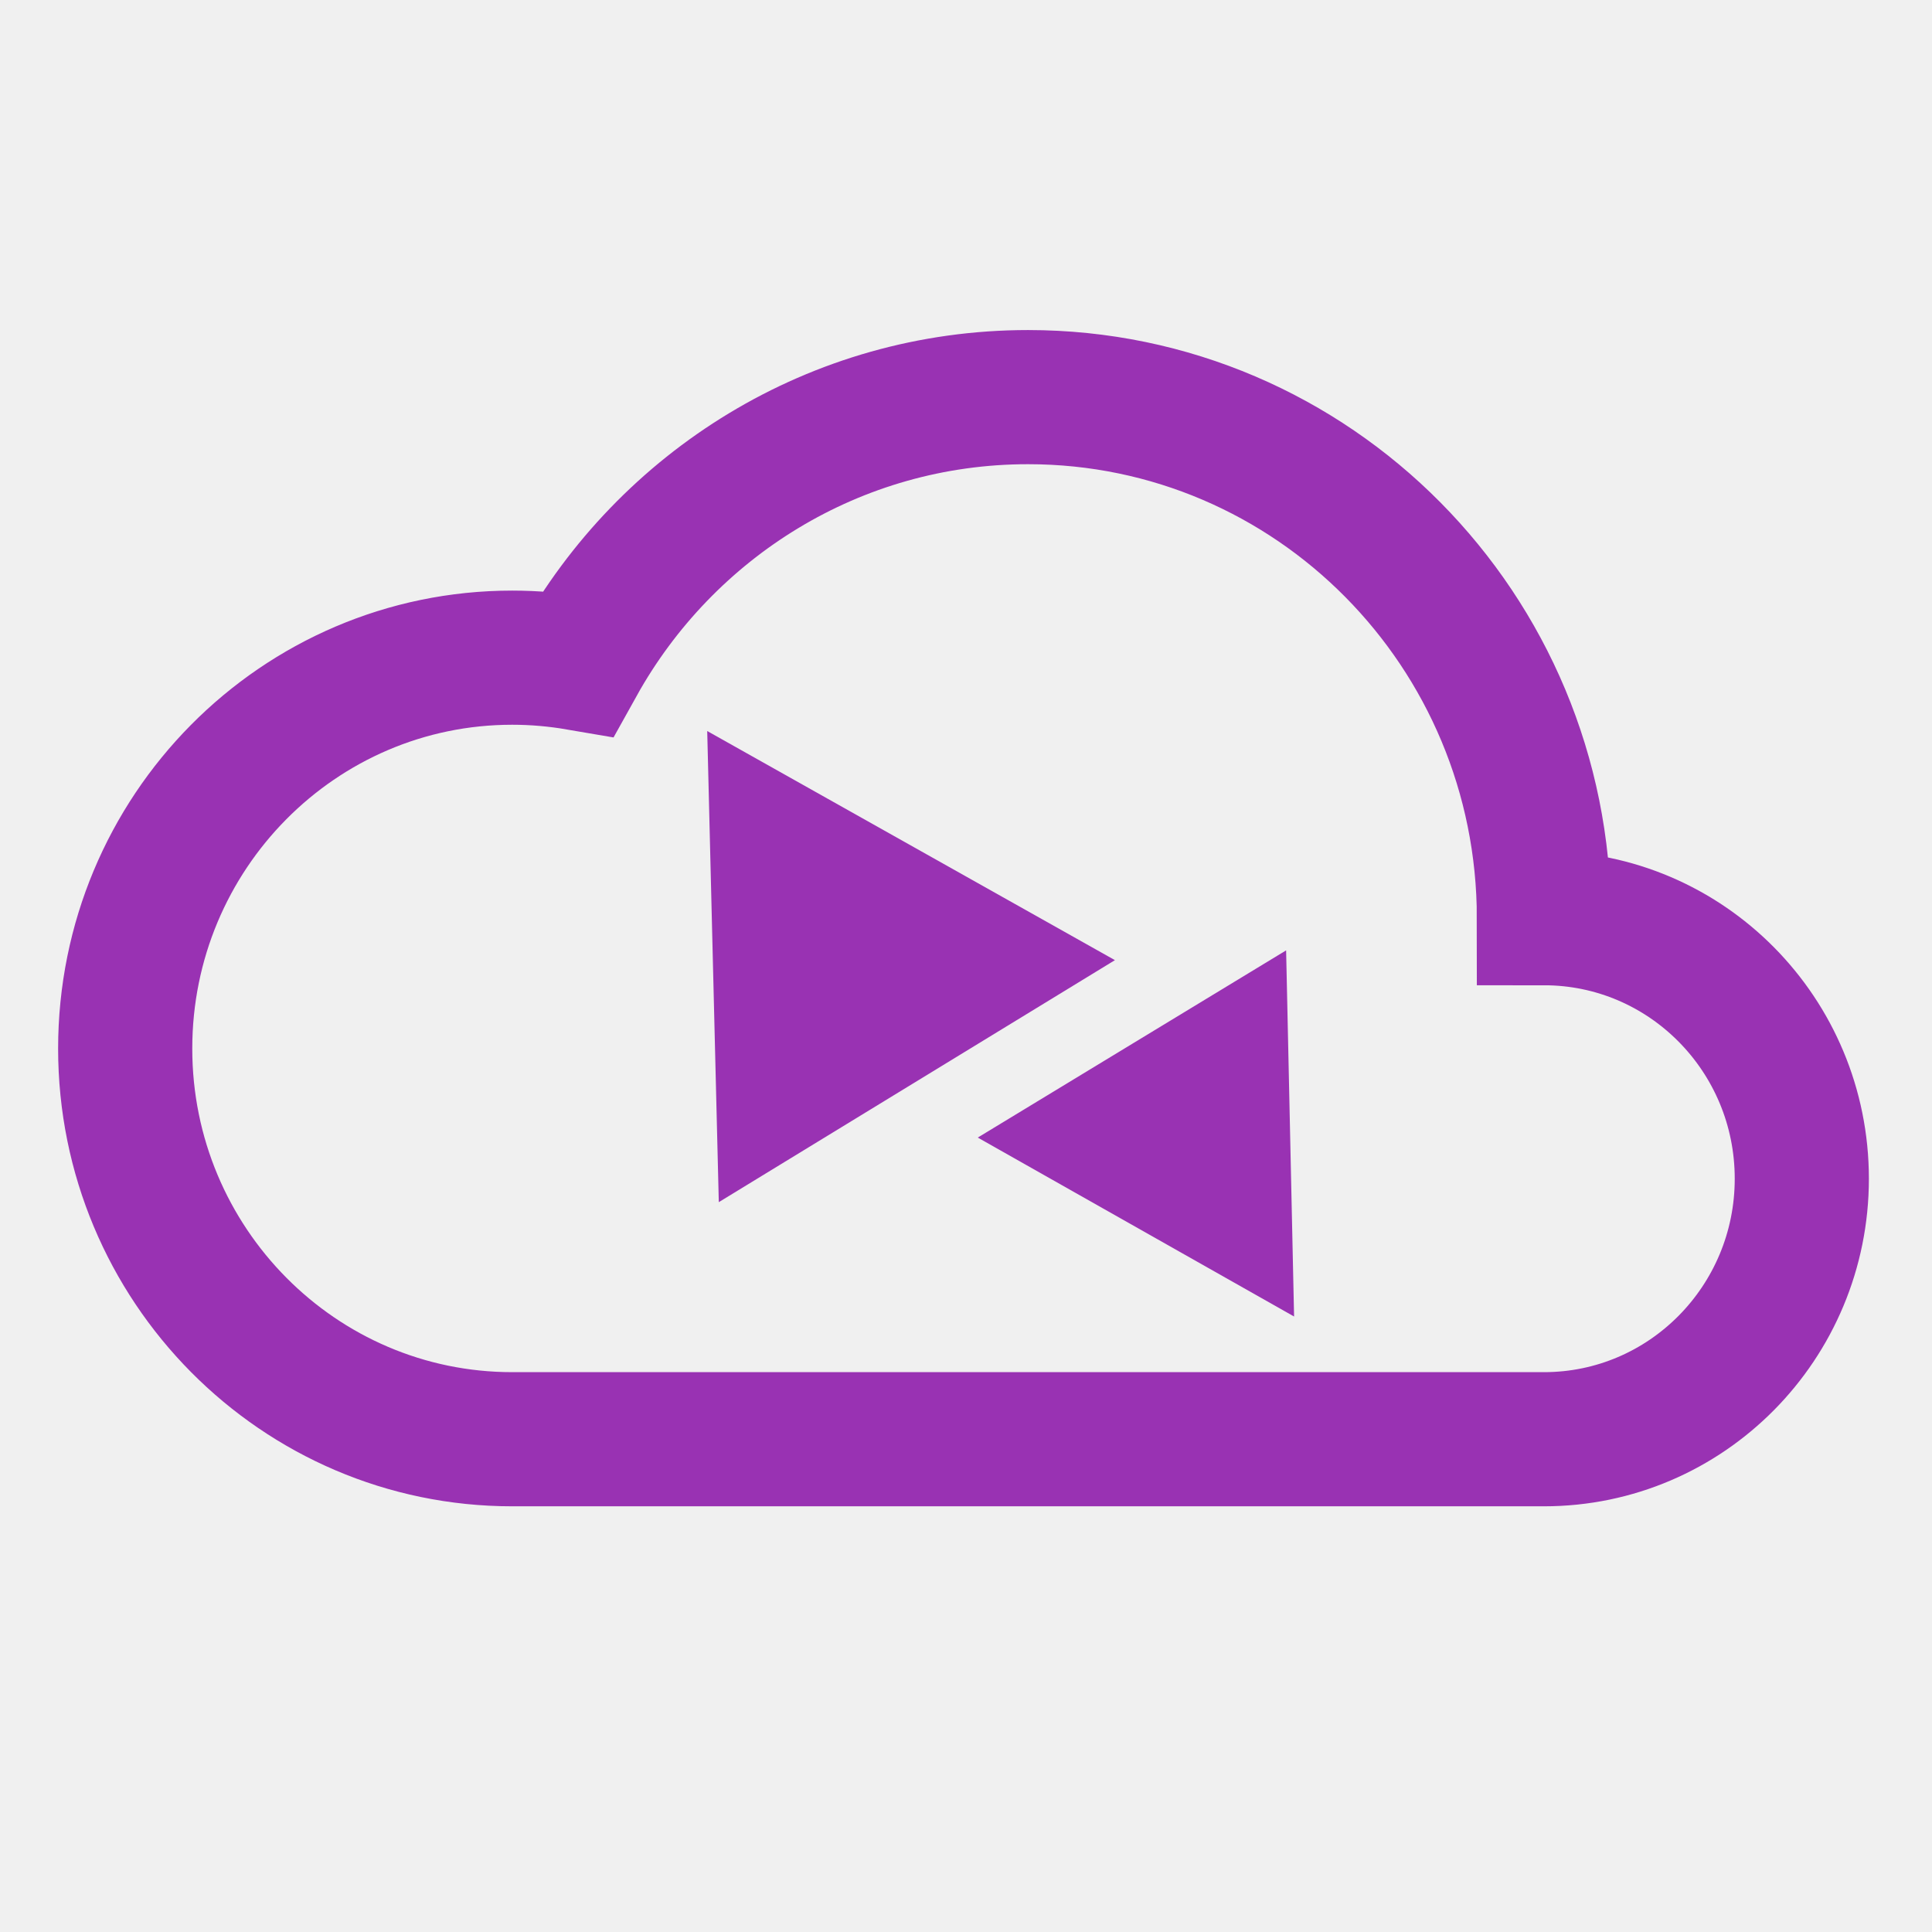
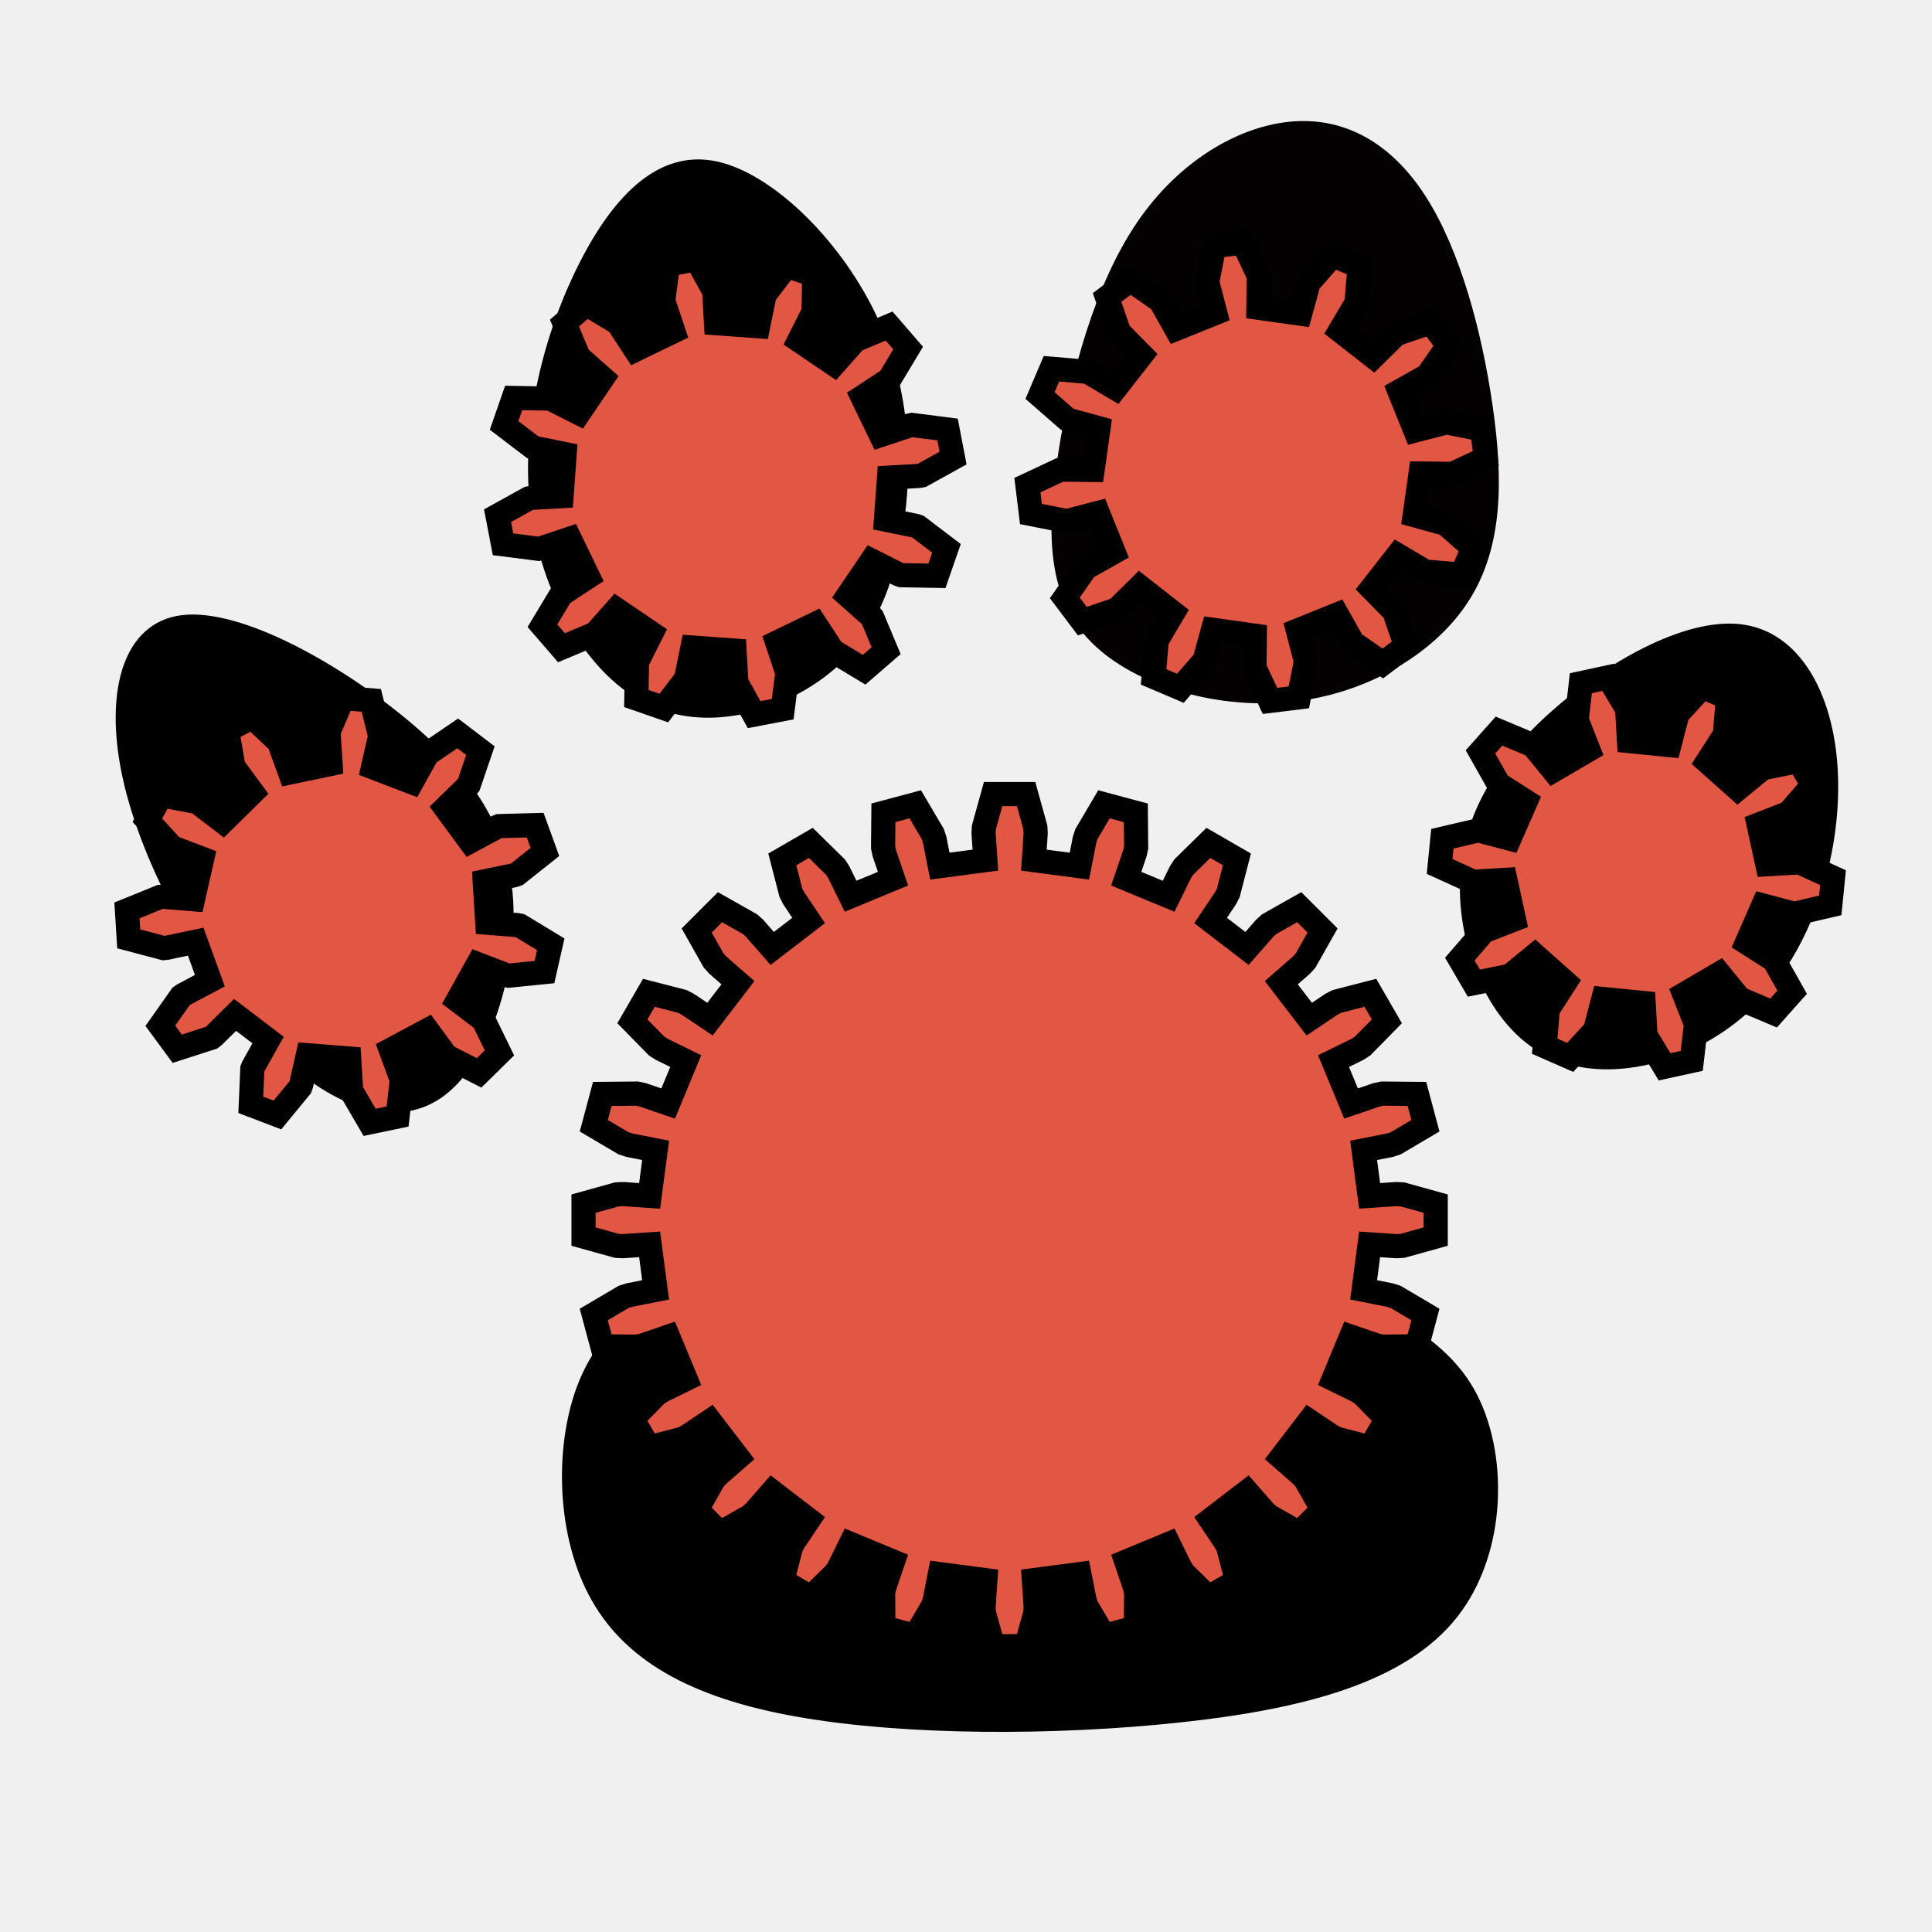
- <svg xmlns="http://www.w3.org/2000/svg" width="400" zoomAndPan="magnify" viewBox="0 0 300 300" height="400" preserveAspectRatio="xMidYMid" version="1.0" id="svg14">
-   <defs id="defs7">
-     <clipPath id="cdd7b2928c">
-       <path d="M 46.168,100.539 H 328.75 V 274.445 H 46.168 Z m 0,0" clip-rule="nonzero" id="path1" />
-     </clipPath>
-     <clipPath id="d824d35228">
-       <path d="m 138,156 h 62 v 70 h -62 z m 0,0" clip-rule="nonzero" id="path2" />
-     </clipPath>
-     <clipPath id="f9075cff4f">
-       <path d="m 199.484,190.109 -59.184,35.797 -31.277,-51.711 59.188,-35.797 z m 0,0" clip-rule="nonzero" id="path3" />
-     </clipPath>
-     <clipPath id="ca55fb9793">
-       <path d="m 138.66,156.27 1.727,69.582 59.098,-35.742 z m 0,0" clip-rule="nonzero" id="path4" />
-     </clipPath>
-     <clipPath id="6016cd8f7d">
-       <path d="m 172,182 h 55 v 62 h -55 z m 0,0" clip-rule="nonzero" id="path5" />
-     </clipPath>
-     <clipPath id="34500529ce">
-       <path d="m 172.848,213.375 52.055,-31.285 27.336,45.48 -52.055,31.289 z m 0,0" clip-rule="nonzero" id="path6" />
-     </clipPath>
-     <clipPath id="b4c3310883">
-       <path d="m 226.172,243.238 -1.344,-61.105 -51.98,31.242 z m 0,0" clip-rule="nonzero" id="path7" />
-     </clipPath>
-   </defs>
-   <g clip-path="url(#cdd7b2928c)" id="g8" transform="translate(-34.91797,-89.28516)" />
-   <g clip-path="url(#d824d35228)" id="g11" transform="matrix(1.040855,0,0,1.051364,-34.50821,-50.78237)" style="fill:#9932b3;fill-opacity:1">
-     <g clip-path="url(#f9075cff4f)" id="g10" style="fill:#9932b3;fill-opacity:1">
-       <g clip-path="url(#ca55fb9793)" id="g9" style="fill:#9932b3;fill-opacity:1">
-         <path fill="#ffffff" d="m 199.484,190.109 -59.184,35.797 -31.277,-51.711 59.188,-35.797 z m 0,0" fill-opacity="1" fill-rule="nonzero" id="path9" style="fill:#9932b3;fill-opacity:1" />
-       </g>
+ <svg xmlns="http://www.w3.org/2000/svg" id="svg5" version="1.1" viewBox="0 0 120 120" height="120" width="120">
+   <defs id="defs2">
+     </defs>
+   <g id="layer1">
+     <path style="fill:#000000;fill-opacity:1;stroke:#000000;stroke-width:1px;stroke-linecap:butt;stroke-linejoin:miter;stroke-opacity:1" d="m 53.107,67.821 c 4.746,-2.263 11.869,-2.263 16.887,0.262 5.019,2.525 7.933,7.573 11.445,10.647 3.512,3.074 7.621,4.175 9.676,7.789 2.054,3.614 2.054,9.739 -1.012,13.622 -3.067,3.884 -9.2,5.527 -16.886,6.349 -7.686,0.822 -16.923,0.822 -23.554,-0.34 -6.631,-1.161 -10.655,-3.485 -12.668,-7.35 -2.013,-3.865 -2.013,-9.271 -0.572,-12.807 1.441,-3.536 4.322,-5.199 6.946,-8.293 2.624,-3.094 4.992,-7.618 9.738,-9.881 z" id="path10378" />
+     <path style="fill:#000000;fill-opacity:1;stroke:none;stroke-width:1px;stroke-linecap:butt;stroke-linejoin:miter;stroke-opacity:1" d="M 27.629,68.026 C 24.837,70.148 20.887,69.089 16.948,65.161 13.01,61.232 9.084,54.433 7.725,48.781 6.365,43.129 7.572,38.624 11.346,38.202 c 3.774,-0.422 10.114,3.238 14.265,6.768 4.151,3.53 6.113,6.928 6.277,11.279 0.164,4.351 -1.469,9.654 -4.261,11.776 z" id="path10382" />
+     <path style="fill:#000000;fill-opacity:1;stroke:none;stroke-width:1px;stroke-linecap:butt;stroke-linejoin:miter;stroke-opacity:1" d="m 39.897,43.582 c -3.52,-1.895 -6.32,-6.745 -6.956,-12.025 -0.636,-5.28 0.894,-10.989 3.058,-15.242 2.164,-4.254 4.961,-7.051 8.52,-6.288 3.56,0.762 7.88,5.083 10.04,9.839 2.16,4.756 2.16,9.946 1.356,13.934 -0.804,3.988 -2.412,6.773 -5.336,8.696 -2.923,1.922 -7.163,2.982 -10.682,1.087 z" id="path10390" />
+     <path style="fill:#030101;fill-opacity:1;stroke:none;stroke-width:1px;stroke-linecap:butt;stroke-linejoin:miter;stroke-opacity:1" d="m 80.033,43.612 c 4.729,-0.447 9.034,-2.932 11.186,-6.282 2.152,-3.35 2.152,-7.565 1.485,-12.162 -0.667,-4.598 -2.002,-9.578 -4.106,-12.898 -2.104,-3.32 -4.979,-4.98 -8.295,-4.727 -3.315,0.254 -7.07,2.421 -9.695,6.295 -2.625,3.874 -4.12,9.452 -4.867,14.243 -0.747,4.79 -0.747,8.792 1.831,11.588 2.578,2.797 7.732,4.389 12.461,3.942 z" id="path10394" />
+     <path style="fill:#000000;fill-opacity:1;stroke:none;stroke-width:1px;stroke-linecap:butt;stroke-linejoin:miter;stroke-opacity:1" d="m 96.383,65.74 c 3.759,1.667 9.313,0.179 12.884,-3.526 3.57,-3.705 5.157,-9.627 4.875,-14.452 -0.282,-4.825 -2.435,-8.553 -5.991,-8.986 -3.556,-0.433 -8.515,2.43 -11.991,5.588 -3.476,3.158 -5.469,6.609 -5.483,10.747 -0.015,4.138 1.948,8.962 5.706,10.63 z" id="path10398" />
+     <g transform="rotate(-30.30905,150.8103,-160.545)" id="g6280" style="font-variation-settings:normal;opacity:1;vector-effect:none;fill:#e25644;fill-opacity:1;stroke:#000000;stroke-width:1.5;stroke-linecap:butt;stroke-linejoin:miter;stroke-miterlimit:4;stroke-dasharray:none;stroke-dashoffset:0;stroke-opacity:1;-inkscape-stroke:none;stop-color:#000000;stop-opacity:1">
+       <path style="font-variation-settings:normal;vector-effect:none;fill:#e25644;fill-opacity:1;stroke:#000000;stroke-width:1.5;stroke-linecap:butt;stroke-linejoin:miter;stroke-miterlimit:4;stroke-dasharray:none;stroke-dashoffset:0;stroke-opacity:1;-inkscape-stroke:none;stop-color:#000000;stop-opacity:1" d="m 8.046,-1.289 1.859,-0.298 0.156,-0.006 2.132,0.728 v 1.73 L 10.06,1.593 9.905,1.587 8.046,1.289 7.267,3.686 8.946,4.538 9.076,4.624 10.372,6.467 9.355,7.866 7.203,7.203 7.08,7.106 5.752,5.772 3.712,7.254 4.57,8.93 4.624,9.076 4.59,11.328 2.945,11.863 1.593,10.06 1.551,9.91 1.26,8.051 H -1.26 L -1.551,9.91 -1.593,10.06 -2.945,11.863 -4.59,11.328 -4.624,9.076 -4.57,8.93 -3.712,7.254 -5.752,5.772 -7.08,7.106 -7.203,7.203 -9.355,7.866 -10.372,6.467 -9.076,4.624 -8.946,4.538 -7.267,3.686 -8.046,1.289 -9.905,1.587 -10.06,1.593 -12.192,0.865 v -1.73 l 2.132,-0.728 0.156,0.006 1.859,0.298 0.779,-2.397 -1.679,-0.852 -0.13,-0.086 -1.297,-1.842 1.017,-1.4 2.153,0.664 0.122,0.097 1.329,1.333 2.039,-1.482 -0.858,-1.676 -0.054,-0.146 0.034,-2.253 1.645,-0.535 1.352,1.802 0.042,0.15 0.291,1.86 h 2.521 l 0.291,-1.86 0.042,-0.15 1.352,-1.802 1.645,0.535 0.034,2.253 -0.054,0.146 -0.858,1.676 2.039,1.482 1.329,-1.333 0.122,-0.097 2.153,-0.664 1.017,1.4 -1.297,1.842 -0.13,0.086 -1.679,0.852 z" id="path6278" />
+     </g>
+     <g transform="rotate(49.15871,-10.53198,64.36543)" id="g6861" style="fill:#e25644;fill-opacity:1;stroke-width:1.5;stroke-miterlimit:4;stroke-dasharray:none">
+       <path style="fill:#e25644;fill-opacity:1;stroke:#000000;stroke-width:1.5;stroke-miterlimit:4;stroke-dasharray:none" d="m 10.096,-1.348 1.835,-0.245 0.187,-0.003 2.113,0.692 V 0.904 L 12.118,1.595 11.932,1.593 10.096,1.348 9.418,3.881 11.129,4.587 11.293,4.678 12.777,6.333 11.873,7.898 9.697,7.441 9.537,7.345 8.07,6.215 6.215,8.07 7.345,9.537 7.441,9.697 7.898,11.873 6.333,12.777 4.678,11.293 4.587,11.129 3.881,9.418 1.348,10.096 1.593,11.932 1.595,12.118 0.904,14.232 h -1.807 l -0.692,-2.113 0.003,-0.187 0.245,-1.835 -2.533,-0.679 -0.705,1.712 -0.091,0.163 -1.656,1.484 -1.565,-0.903 0.457,-2.176 0.096,-0.16 1.13,-1.467 -1.855,-1.855 -1.467,1.13 -0.16,0.096 -2.176,0.457 -0.903,-1.565 1.484,-1.656 0.163,-0.091 1.712,-0.705 -0.679,-2.533 -1.835,0.245 -0.187,0.003 -2.113,-0.692 v -1.807 l 2.113,-0.692 0.187,0.003 1.835,0.245 0.679,-2.533 -1.712,-0.705 -0.163,-0.091 -1.484,-1.656 0.903,-1.565 2.176,0.457 0.16,0.096 1.467,1.13 1.855,-1.855 -1.13,-1.467 -0.096,-0.16 -0.457,-2.176 1.565,-0.903 1.656,1.484 0.091,0.163 0.705,1.712 2.533,-0.679 -0.245,-1.835 -0.003,-0.187 0.692,-2.113 h 1.807 l 0.692,2.113 -0.003,0.187 -0.245,1.835 2.533,0.679 0.705,-1.712 0.091,-0.163 1.656,-1.484 1.565,0.903 -0.457,2.176 -0.096,0.16 -1.13,1.467 1.855,1.855 1.467,-1.13 0.16,-0.096 2.176,-0.457 0.903,1.565 -1.484,1.656 -0.163,0.091 -1.712,0.705 z" id="path6859" />
+     </g>
+     <g transform="rotate(23.01969,-32.91549,206.2909)" id="g6861-2" style="fill:#e25644;fill-opacity:1;stroke-width:1.5;stroke-miterlimit:4;stroke-dasharray:none">
+       <path style="fill:#e25644;fill-opacity:1;stroke:#000000;stroke-width:1.5;stroke-miterlimit:4;stroke-dasharray:none" d="m 10.096,-1.348 1.835,-0.245 0.187,-0.003 2.113,0.692 V 0.904 L 12.118,1.595 11.932,1.593 10.096,1.348 9.418,3.881 11.129,4.587 11.293,4.678 12.777,6.333 11.873,7.898 9.697,7.441 9.537,7.345 8.07,6.215 6.215,8.07 7.345,9.537 7.441,9.697 7.898,11.873 6.333,12.777 4.678,11.293 4.587,11.129 3.881,9.418 1.348,10.096 1.593,11.932 1.595,12.118 0.904,14.232 h -1.807 l -0.692,-2.113 0.003,-0.187 0.245,-1.835 -2.533,-0.679 -0.705,1.712 -0.091,0.163 -1.656,1.484 -1.565,-0.903 0.457,-2.176 0.096,-0.16 1.13,-1.467 -1.855,-1.855 -1.467,1.13 -0.16,0.096 -2.176,0.457 -0.903,-1.565 1.484,-1.656 0.163,-0.091 1.712,-0.705 -0.679,-2.533 -1.835,0.245 -0.187,0.003 -2.113,-0.692 v -1.807 l 2.113,-0.692 0.187,0.003 1.835,0.245 0.679,-2.533 -1.712,-0.705 -0.163,-0.091 -1.484,-1.656 0.903,-1.565 2.176,0.457 0.16,0.096 1.467,1.13 1.855,-1.855 -1.13,-1.467 -0.096,-0.16 -0.457,-2.176 1.565,-0.903 1.656,1.484 0.091,0.163 0.705,1.712 2.533,-0.679 -0.245,-1.835 -0.003,-0.187 0.692,-2.113 h 1.807 l 0.692,2.113 -0.003,0.187 -0.245,1.835 2.533,0.679 0.705,-1.712 0.091,-0.163 1.656,-1.484 1.565,0.903 -0.457,2.176 -0.096,0.16 -1.13,1.467 1.855,1.855 1.467,-1.13 0.16,-0.096 2.176,-0.457 0.903,1.565 -1.484,1.656 -0.163,0.091 -1.712,0.705 z" id="path6859-7" />
+     </g>
+     <g transform="rotate(-19.97496,171.2598,-31.68467)" id="g7734" style="fill:#e25644;fill-opacity:1;stroke-width:1.5;stroke-miterlimit:4;stroke-dasharray:none">
+       <path style="fill:#e25644;fill-opacity:1;stroke:#000000;stroke-width:1.5;stroke-miterlimit:4;stroke-dasharray:none" d="m 9.072,-1.321 1.847,-0.269 0.171,-0.005 2.122,0.709 V 0.886 L 11.091,1.595 10.919,1.59 9.072,1.321 8.346,3.793 10.045,4.566 10.192,4.655 11.594,6.398 10.636,7.888 8.468,7.337 8.326,7.241 6.917,6.016 4.97,7.703 5.982,9.272 6.058,9.426 6.294,11.65 4.683,12.386 3.157,10.751 3.09,10.593 2.567,8.801 0.016,9.167 0.02,11.034 0,11.204 l -1.004,1.999 -1.753,-0.252 -0.4,-2.201 0.029,-0.169 0.529,-1.79 -2.344,-1.07 -1.007,1.572 -0.109,0.133 -1.925,1.139 -1.339,-1.16 0.854,-2.068 0.116,-0.126 1.413,-1.22 -1.393,-2.168 -1.697,0.779 -0.163,0.053 -2.235,-0.083 -0.499,-1.699 1.836,-1.278 0.166,-0.044 1.848,-0.262 v -2.577 l -1.848,-0.262 -0.166,-0.044 -1.836,-1.278 0.499,-1.699 2.235,-0.083 0.163,0.053 1.697,0.779 1.393,-2.168 -1.413,-1.22 -0.116,-0.126 -0.854,-2.068 1.339,-1.16 1.925,1.139 0.109,0.133 1.007,1.572 2.344,-1.07 -0.529,-1.79 -0.029,-0.169 0.4,-2.201 1.753,-0.252 1.004,1.999 0.02,0.17 -0.003,1.867 2.55,0.367 0.523,-1.792 0.067,-0.158 1.526,-1.635 1.611,0.736 -0.236,2.224 -0.075,0.154 -1.012,1.569 1.947,1.687 1.409,-1.225 0.142,-0.097 2.168,-0.551 0.958,1.49 -1.401,1.743 -0.147,0.089 -1.7,0.773 z" id="path7732" />
+     </g>
+     <g transform="translate(62.71113,75.78394)" id="g9476" style="fill:#e25644;fill-opacity:1;stroke-width:1.5;stroke-miterlimit:4;stroke-dasharray:none">
+       <path style="fill:#e25644;fill-opacity:1;stroke:#000000;stroke-width:1.5;stroke-miterlimit:4;stroke-dasharray:none" d="m 22.358,-1.506 1.662,-0.112 0.373,0.019 2.07,0.575 v 2.048 l -2.07,0.575 -0.373,0.019 -1.662,-0.112 -0.372,2.827 1.634,0.322 0.356,0.115 1.85,1.091 -0.53,1.978 -2.148,0.02 -0.366,-0.078 -1.576,-0.538 -1.091,2.634 1.495,0.734 0.314,0.203 1.505,1.533 -1.024,1.773 -2.08,-0.537 -0.333,-0.171 -1.383,-0.928 -1.736,2.262 1.254,1.096 0.251,0.277 1.057,1.87 -1.448,1.448 -1.87,-1.057 -0.277,-0.251 -1.096,-1.254 -2.262,1.736 0.928,1.383 0.171,0.333 0.537,2.08 -1.773,1.024 -1.533,-1.505 -0.203,-0.314 -0.734,-1.495 -2.634,1.091 0.538,1.576 0.078,0.366 -0.02,2.148 -1.978,0.53 -1.091,-1.85 -0.115,-0.356 -0.322,-1.634 -2.827,0.372 0.112,1.662 -0.019,0.373 -0.575,2.07 h -2.048 l -0.575,-2.07 -0.019,-0.373 0.112,-1.662 -2.827,-0.372 -0.322,1.634 -0.115,0.356 -1.091,1.85 -1.978,-0.53 -0.02,-2.148 0.078,-0.366 0.538,-1.576 -2.634,-1.091 -0.734,1.495 -0.203,0.314 -1.533,1.505 -1.773,-1.024 0.537,-2.08 0.171,-0.333 0.928,-1.383 -2.262,-1.736 -1.096,1.254 -0.277,0.251 -1.87,1.057 -1.448,-1.448 1.057,-1.87 0.251,-0.277 1.254,-1.096 -1.736,-2.262 -1.383,0.928 -0.333,0.171 -2.08,0.537 -1.024,-1.773 1.505,-1.533 0.314,-0.203 1.495,-0.734 -1.091,-2.634 -1.576,0.538 -0.366,0.078 -2.148,-0.02 -0.53,-1.978 1.85,-1.091 0.356,-0.115 1.634,-0.322 -0.372,-2.827 -1.662,0.112 -0.373,-0.019 -2.07,-0.575 v -2.048 l 2.07,-0.575 0.373,-0.019 1.662,0.112 0.372,-2.827 -1.634,-0.322 -0.356,-0.115 -1.85,-1.091 0.53,-1.978 2.148,-0.02 0.366,0.078 1.576,0.538 1.091,-2.634 -1.495,-0.734 -0.314,-0.203 -1.505,-1.533 1.024,-1.773 2.08,0.537 0.333,0.171 1.383,0.928 1.736,-2.262 -1.254,-1.096 -0.251,-0.277 -1.057,-1.87 1.448,-1.448 1.87,1.057 0.277,0.251 1.096,1.254 2.262,-1.736 -0.928,-1.383 -0.171,-0.333 -0.537,-2.08 1.773,-1.024 1.533,1.505 0.203,0.314 0.734,1.495 2.634,-1.091 -0.538,-1.576 -0.078,-0.366 0.02,-2.148 1.978,-0.53 1.091,1.85 0.115,0.356 0.322,1.634 2.827,-0.372 -0.112,-1.662 0.019,-0.373 0.575,-2.07 h 2.048 l 0.575,2.07 0.019,0.373 -0.112,1.662 2.827,0.372 0.322,-1.634 0.115,-0.356 1.091,-1.85 1.978,0.53 0.02,2.148 -0.078,0.366 -0.538,1.576 2.634,1.091 0.734,-1.495 0.203,-0.314 1.533,-1.505 1.773,1.024 -0.537,2.08 -0.171,0.333 -0.928,1.383 2.262,1.736 1.096,-1.254 0.277,-0.251 1.87,-1.057 1.448,1.448 -1.057,1.87 -0.251,0.277 -1.254,1.096 1.736,2.262 1.383,-0.928 0.333,-0.171 2.08,-0.537 1.024,1.773 -1.505,1.533 -0.314,0.203 -1.495,0.734 1.091,2.634 1.576,-0.538 0.366,-0.078 2.148,0.02 0.53,1.978 -1.85,1.091 -0.356,0.115 -1.634,0.322 z" id="path9474" />
    </g>
  </g>
-   <g clip-path="url(#6016cd8f7d)" id="g14" transform="matrix(0.921163,0,0,0.9304635,-7.396066,-21.89593)" style="fill:#9932b3;fill-opacity:1">
-     <g clip-path="url(#34500529ce)" id="g13" style="fill:#9932b3;fill-opacity:1">
-       <g clip-path="url(#b4c3310883)" id="g12" style="fill:#9932b3;fill-opacity:1">
-         <path fill="#ffffff" d="m 172.848,213.375 52.055,-31.285 27.336,45.48 -52.055,31.289 z m 0,0" fill-opacity="1" fill-rule="nonzero" id="path11" style="fill:#9932b3;fill-opacity:1" />
-       </g>
-     </g>
-   </g>
-   <path fill="#9932b3" d="m 279.784,183.03 c 0,22.349 -17.923,40.453 -40.045,40.453 H 79.539 c -33.169,0 -60.099,-27.158 -60.099,-60.658 0,-33.544 26.93,-60.702 60.099,-60.702 3.462,0 6.88,0.305 10.216,0.876 13.724,-24.668 39.876,-41.333 69.882,-41.333 44.248,0 80.102,36.212 80.102,80.91 22.122,0 40.045,18.108 40.045,40.453" fill-opacity="1" fill-rule="nonzero" id="path8" style="fill:none;stroke:#9932b3;stroke-width:20.831;stroke-dasharray:none;stroke-opacity:1" />
</svg>
